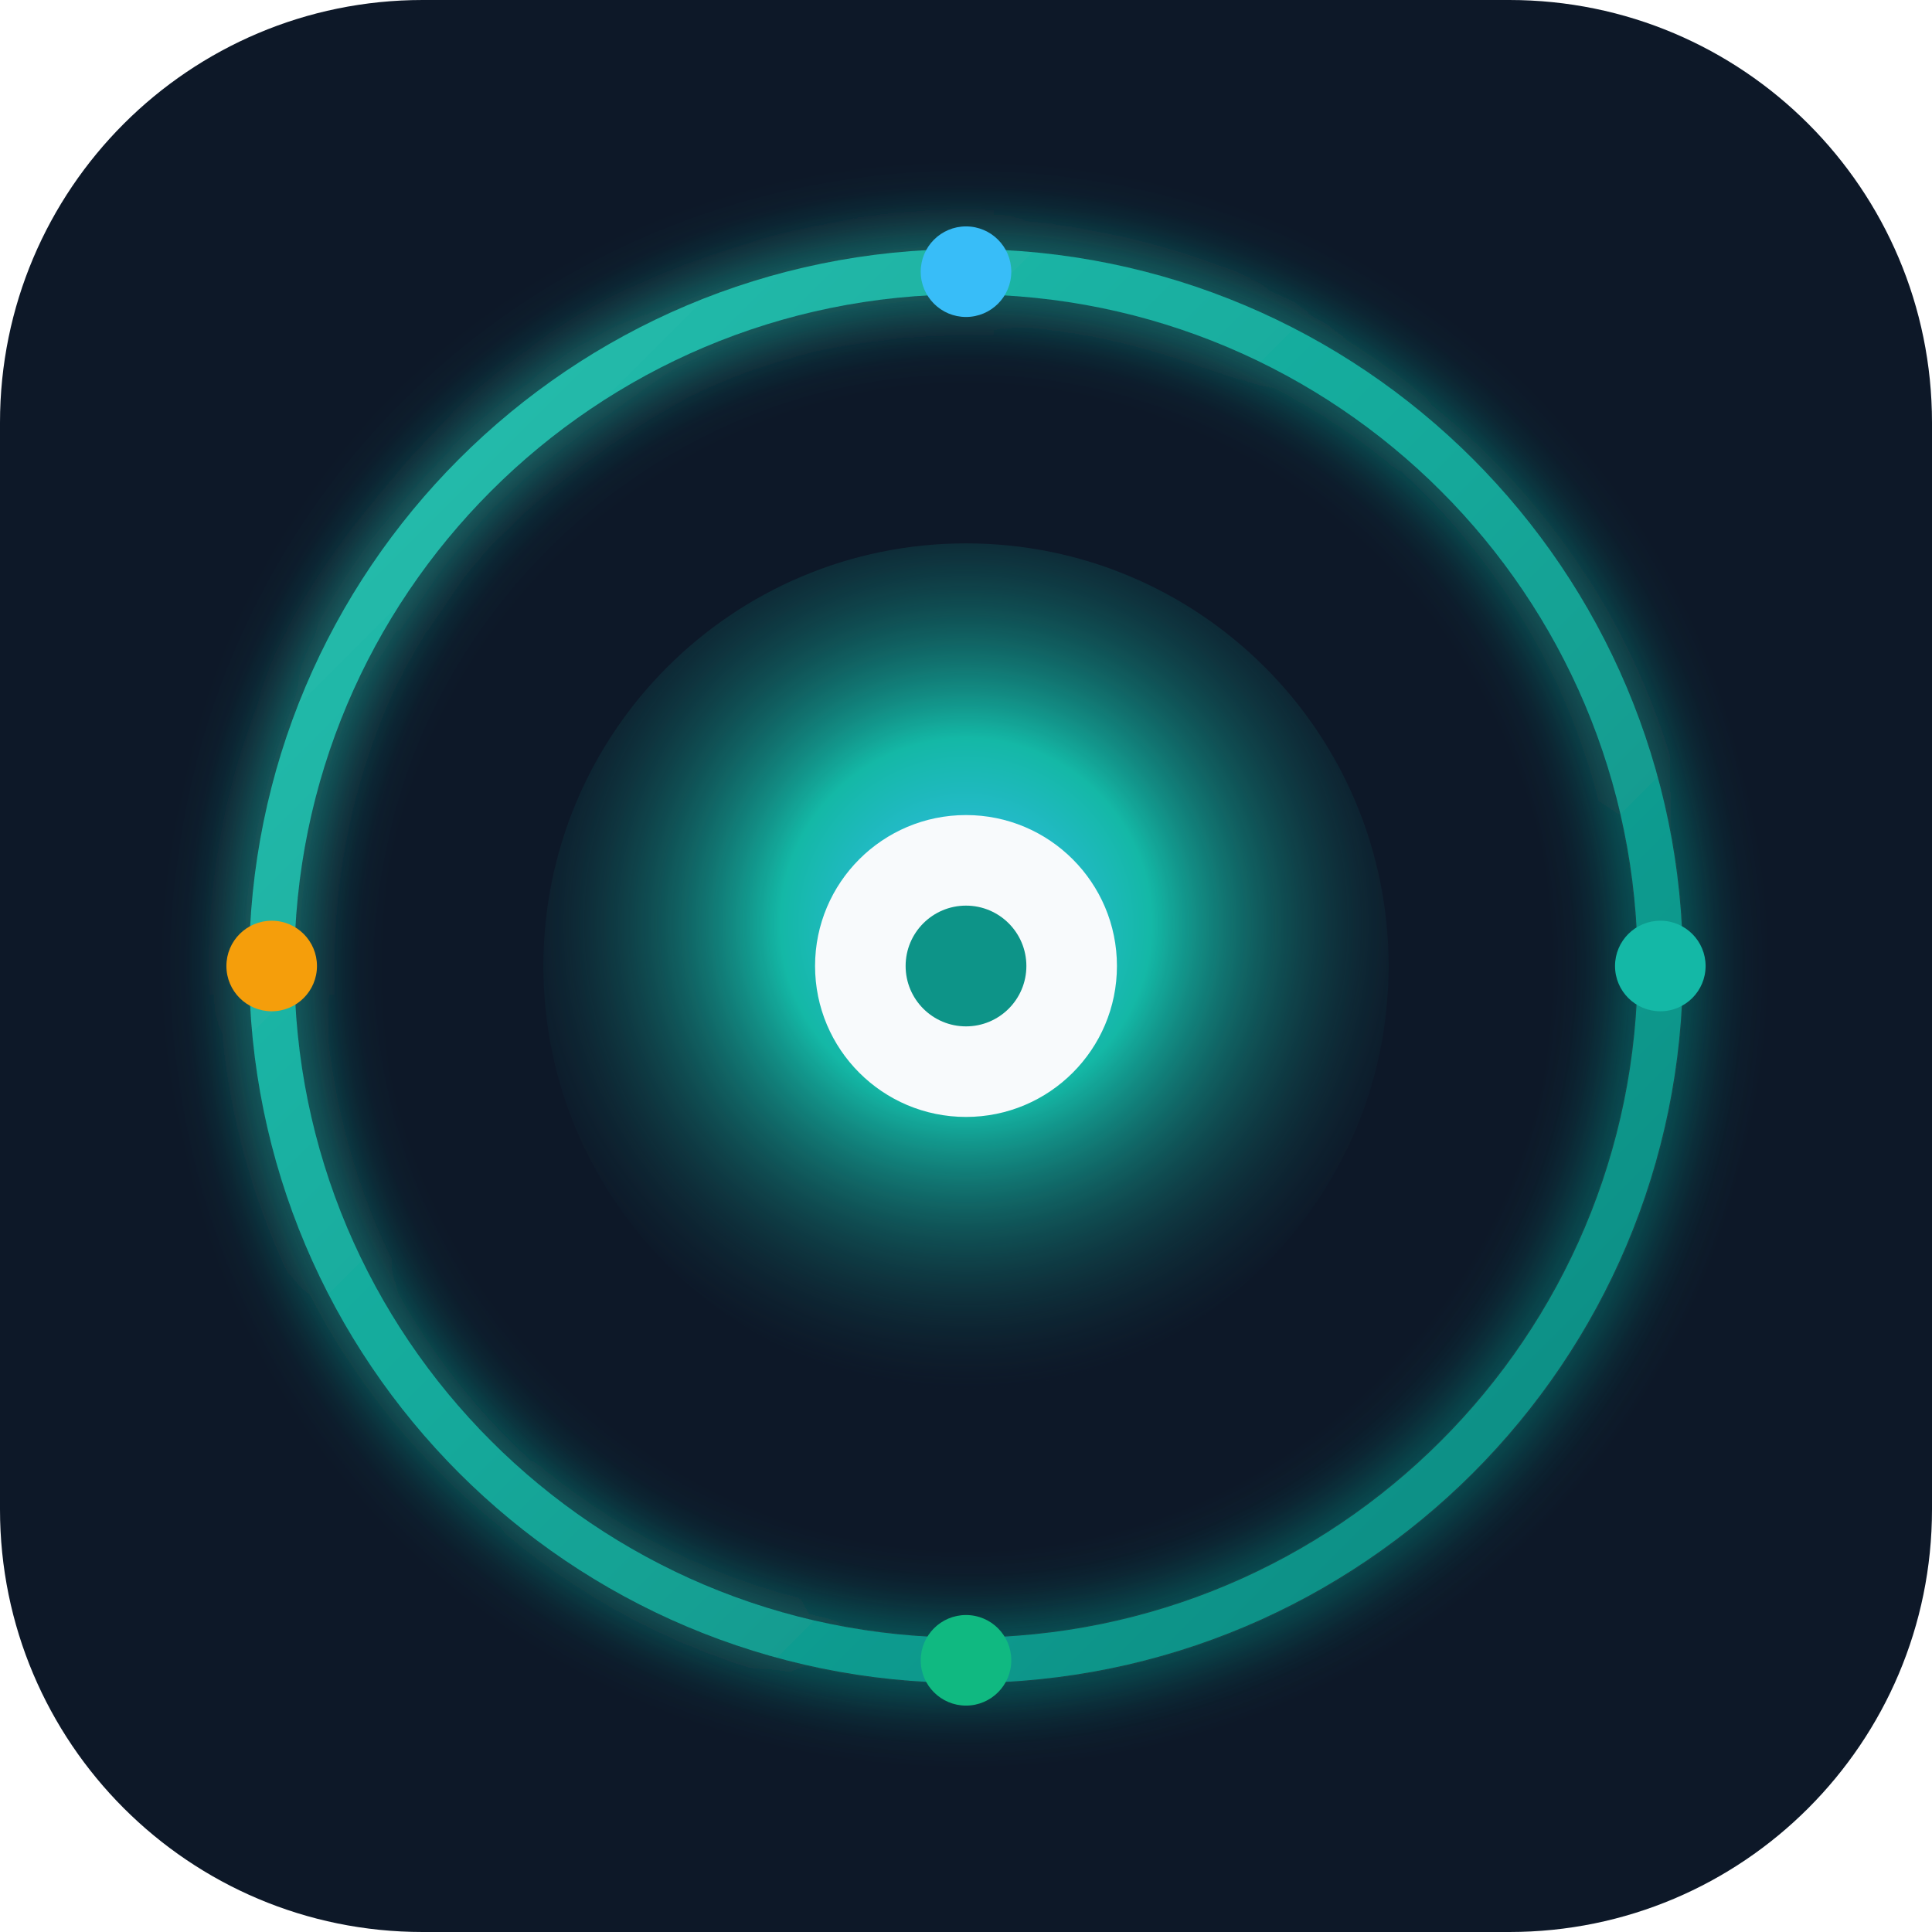
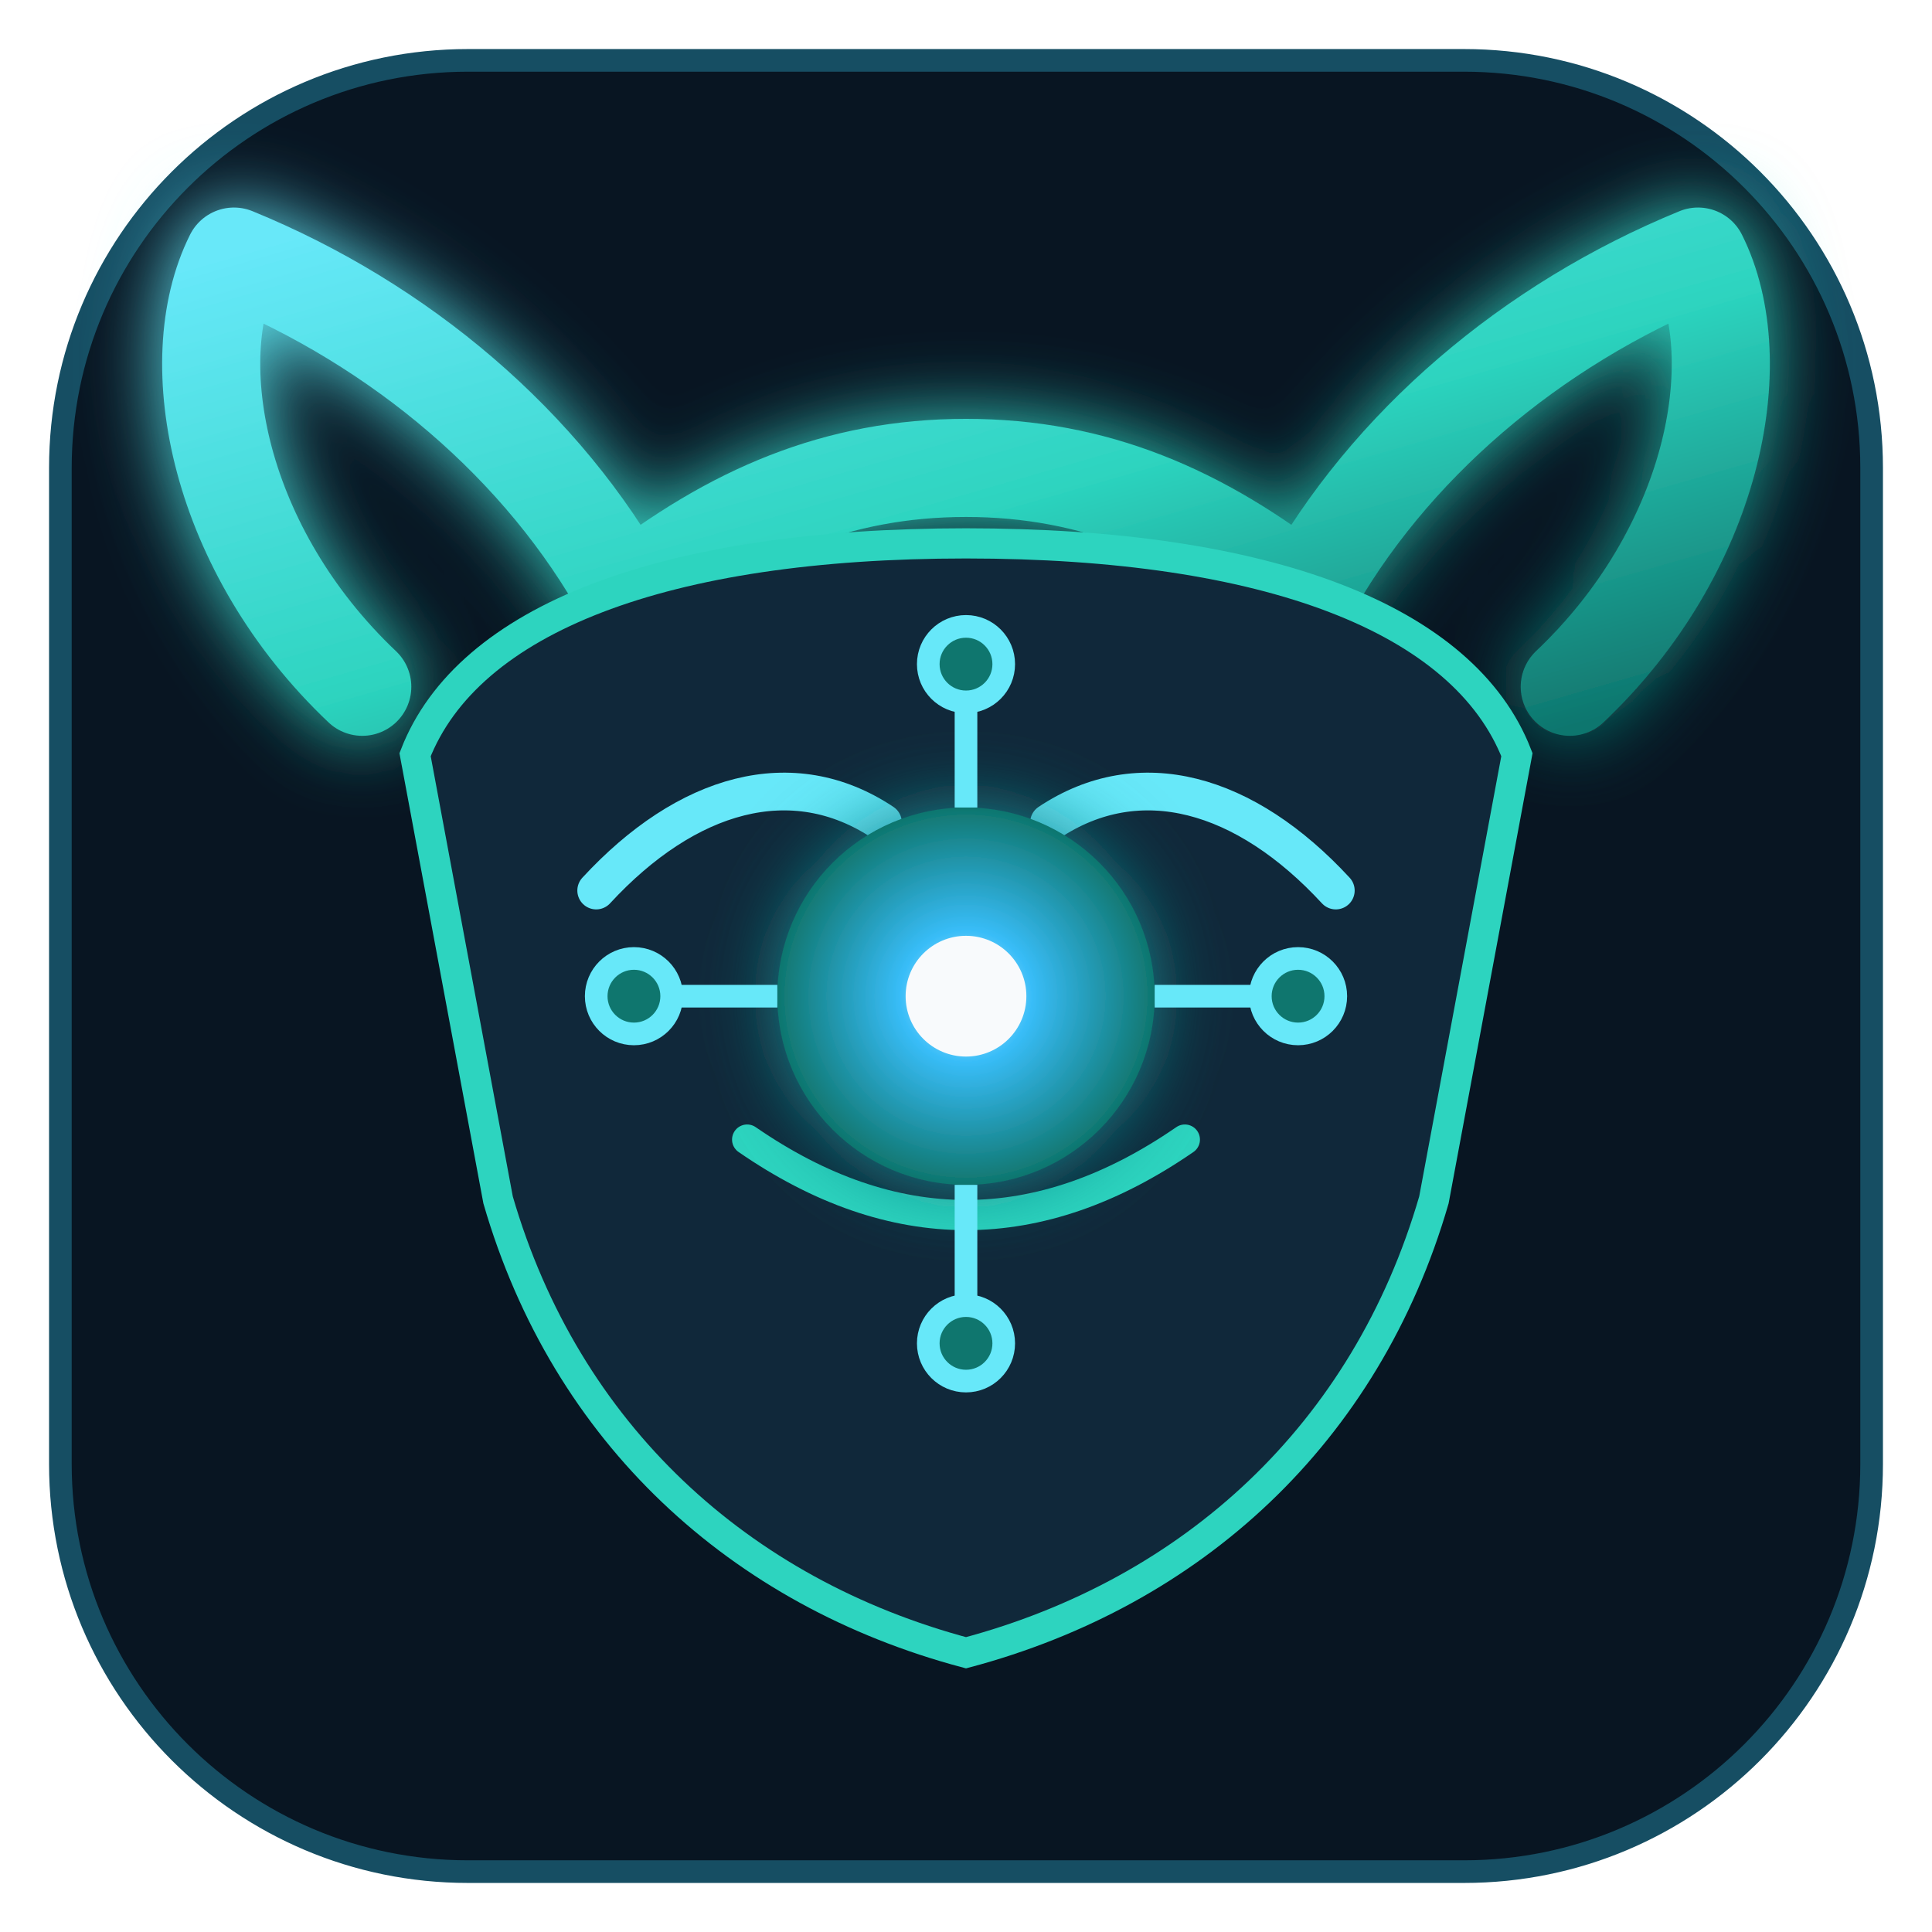
- <svg xmlns="http://www.w3.org/2000/svg" viewBox="0 0 128 128" width="128" height="128" role="img" aria-label="ZYNTHEOR CORE mark">
+ <svg xmlns="http://www.w3.org/2000/svg" viewBox="0 0 256 256" role="img" aria-labelledby="title desc">
  <defs>
-     <linearGradient id="ring" x1="0%" y1="0%" x2="100%" y2="100%">
-       <stop offset="0%" stop-color="#2DD4BF" />
-       <stop offset="50%" stop-color="#14B8A6" />
-       <stop offset="100%" stop-color="#0D9488" />
+     <linearGradient id="horn" x1="0" y1="0" x2="1" y2="1">
+       <stop stop-color="#67E8F9" />
+       <stop offset=".55" stop-color="#2DD4BF" />
+       <stop offset="1" stop-color="#0F766E" />
    </linearGradient>
-     <radialGradient id="core" cx="50%" cy="45%" r="55%">
-       <stop offset="0%" stop-color="#38BDF8" />
-       <stop offset="40%" stop-color="#14B8A6" />
-       <stop offset="100%" stop-color="#0D1828" stop-opacity="0.2" />
+     <radialGradient id="brain">
+       <stop stop-color="#E0F2FE" />
+       <stop offset=".35" stop-color="#38BDF8" />
+       <stop offset="1" stop-color="#0F766E" />
    </radialGradient>
-     <filter id="soft" x="-30%" y="-30%" width="160%" height="160%">
-       <feGaussianBlur stdDeviation="2.5" result="b" />
+     <filter id="glow" x="-50%" y="-50%" width="200%" height="200%">
+       <feGaussianBlur stdDeviation="5" result="b" />
      <feMerge>
        <feMergeNode in="b" />
        <feMergeNode in="SourceGraphic" />
      </feMerge>
    </filter>
  </defs>
-   <rect width="128" height="128" rx="28" fill="#0D1828" />
-   <circle cx="64" cy="64" r="46" fill="none" stroke="url(#ring)" stroke-width="3" opacity="0.9" filter="url(#soft)" />
-   <circle cx="64" cy="64" r="28" fill="url(#core)" />
-   <circle cx="64" cy="64" r="10" fill="#f8fafc" />
-   <circle cx="64" cy="64" r="4" fill="#0D9488" />
-   <circle cx="64" cy="18" r="3" fill="#38BDF8" />
-   <circle cx="110" cy="64" r="3" fill="#14B8A6" />
-   <circle cx="64" cy="110" r="3" fill="#10B981" />
-   <circle cx="18" cy="64" r="3" fill="#F59E0B" />
+   <rect x="8" y="8" width="240" height="240" rx="54" fill="#081522" stroke="#164E63" stroke-width="3" />
+   <path d="M48 91 C29 73 24 48 31 34 C53 43 72 59 83 79 C97 68 111 62 128 62 C145 62 159 68 173 79 C184 59 203 43 225 34 C232 48 227 73 208 91" fill="none" stroke="url(#horn)" stroke-width="13" stroke-linecap="round" stroke-linejoin="round" filter="url(#glow)" />
+   <path d="M55 100 C62 82 88 72 128 72 C168 72 194 82 201 100 L190 159 C181 190 158 211 128 219 C98 211 75 190 66 159 Z" fill="#10283A" stroke="#2DD4BF" stroke-width="4" />
+   <path d="M79 118 C91 105 105 101 117 109 M177 118 C165 105 151 101 139 109" fill="none" stroke="#67E8F9" stroke-width="5" stroke-linecap="round" />
+   <path d="M99 151 Q128 171 157 151" fill="none" stroke="#2DD4BF" stroke-width="4" stroke-linecap="round" />
+   <circle cx="128" cy="132" r="25" fill="url(#brain)" filter="url(#glow)" />
+   <circle cx="128" cy="132" r="8" fill="#F8FAFC" />
+   <g stroke="#67E8F9" stroke-width="3" fill="#0F766E">
+     <path d="M128 107V91 M103 132H87 M153 132H169 M128 157V174" />
+     <circle cx="128" cy="88" r="5" />
+     <circle cx="84" cy="132" r="5" />
+     <circle cx="172" cy="132" r="5" />
+     <circle cx="128" cy="178" r="5" />
+   </g>
</svg>
